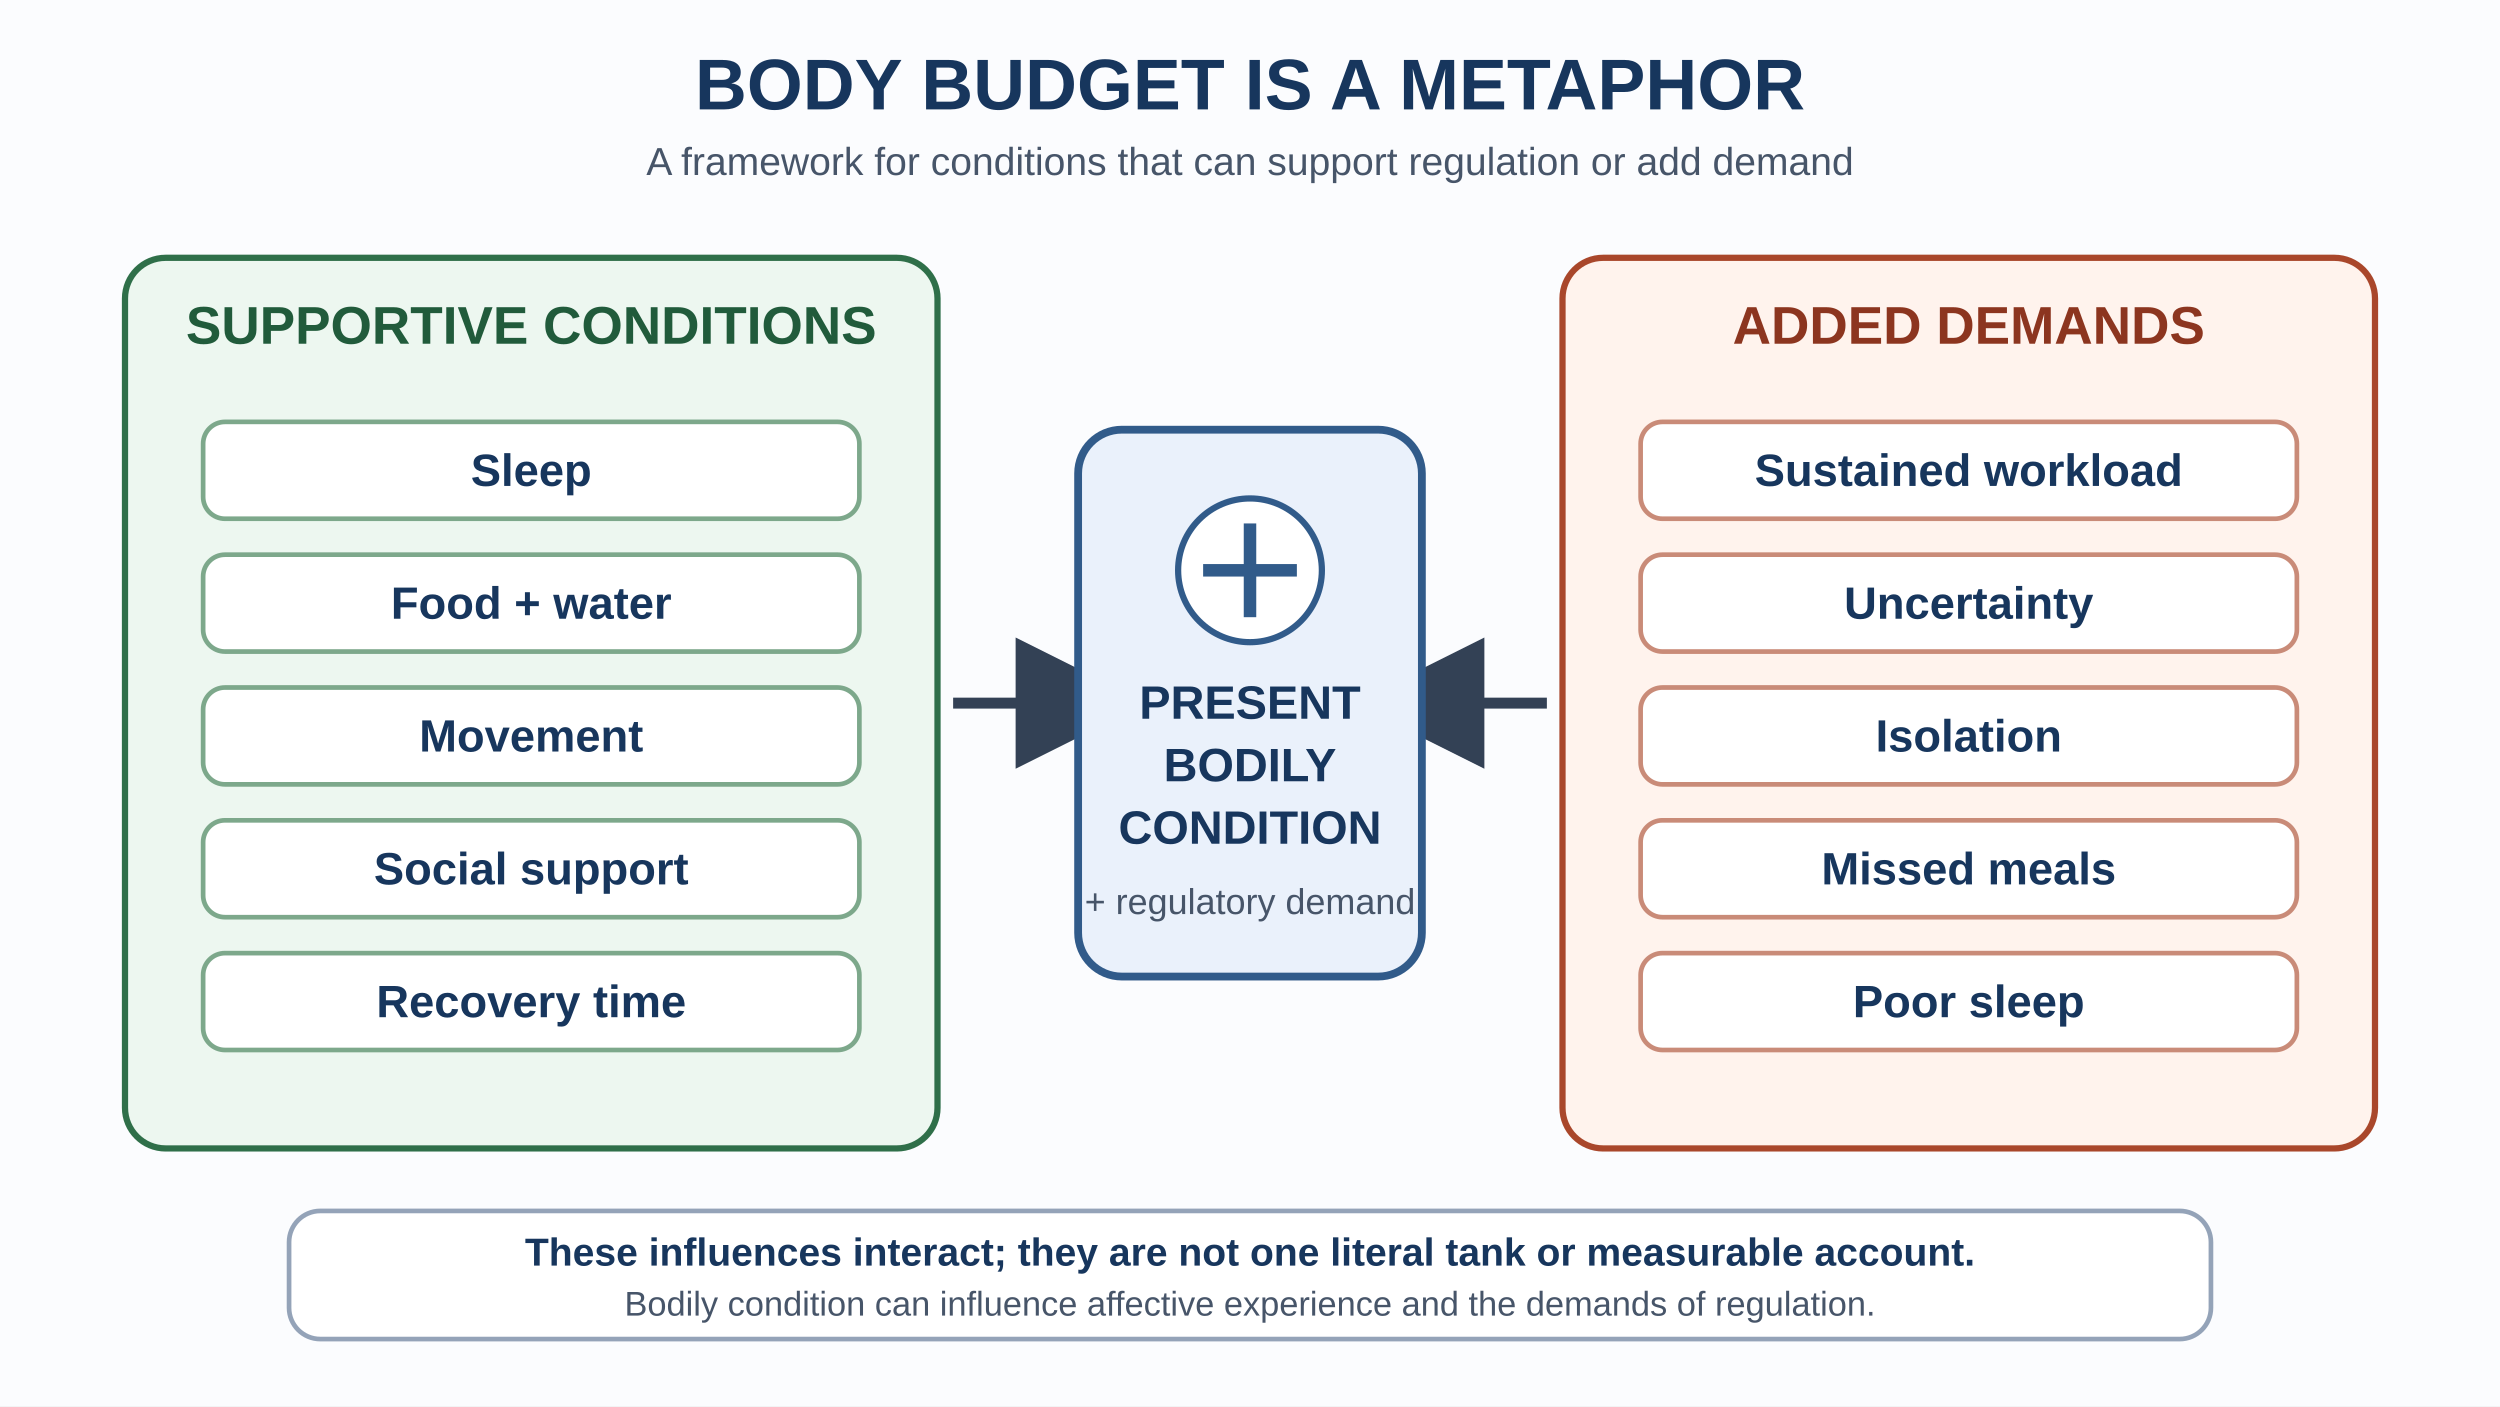
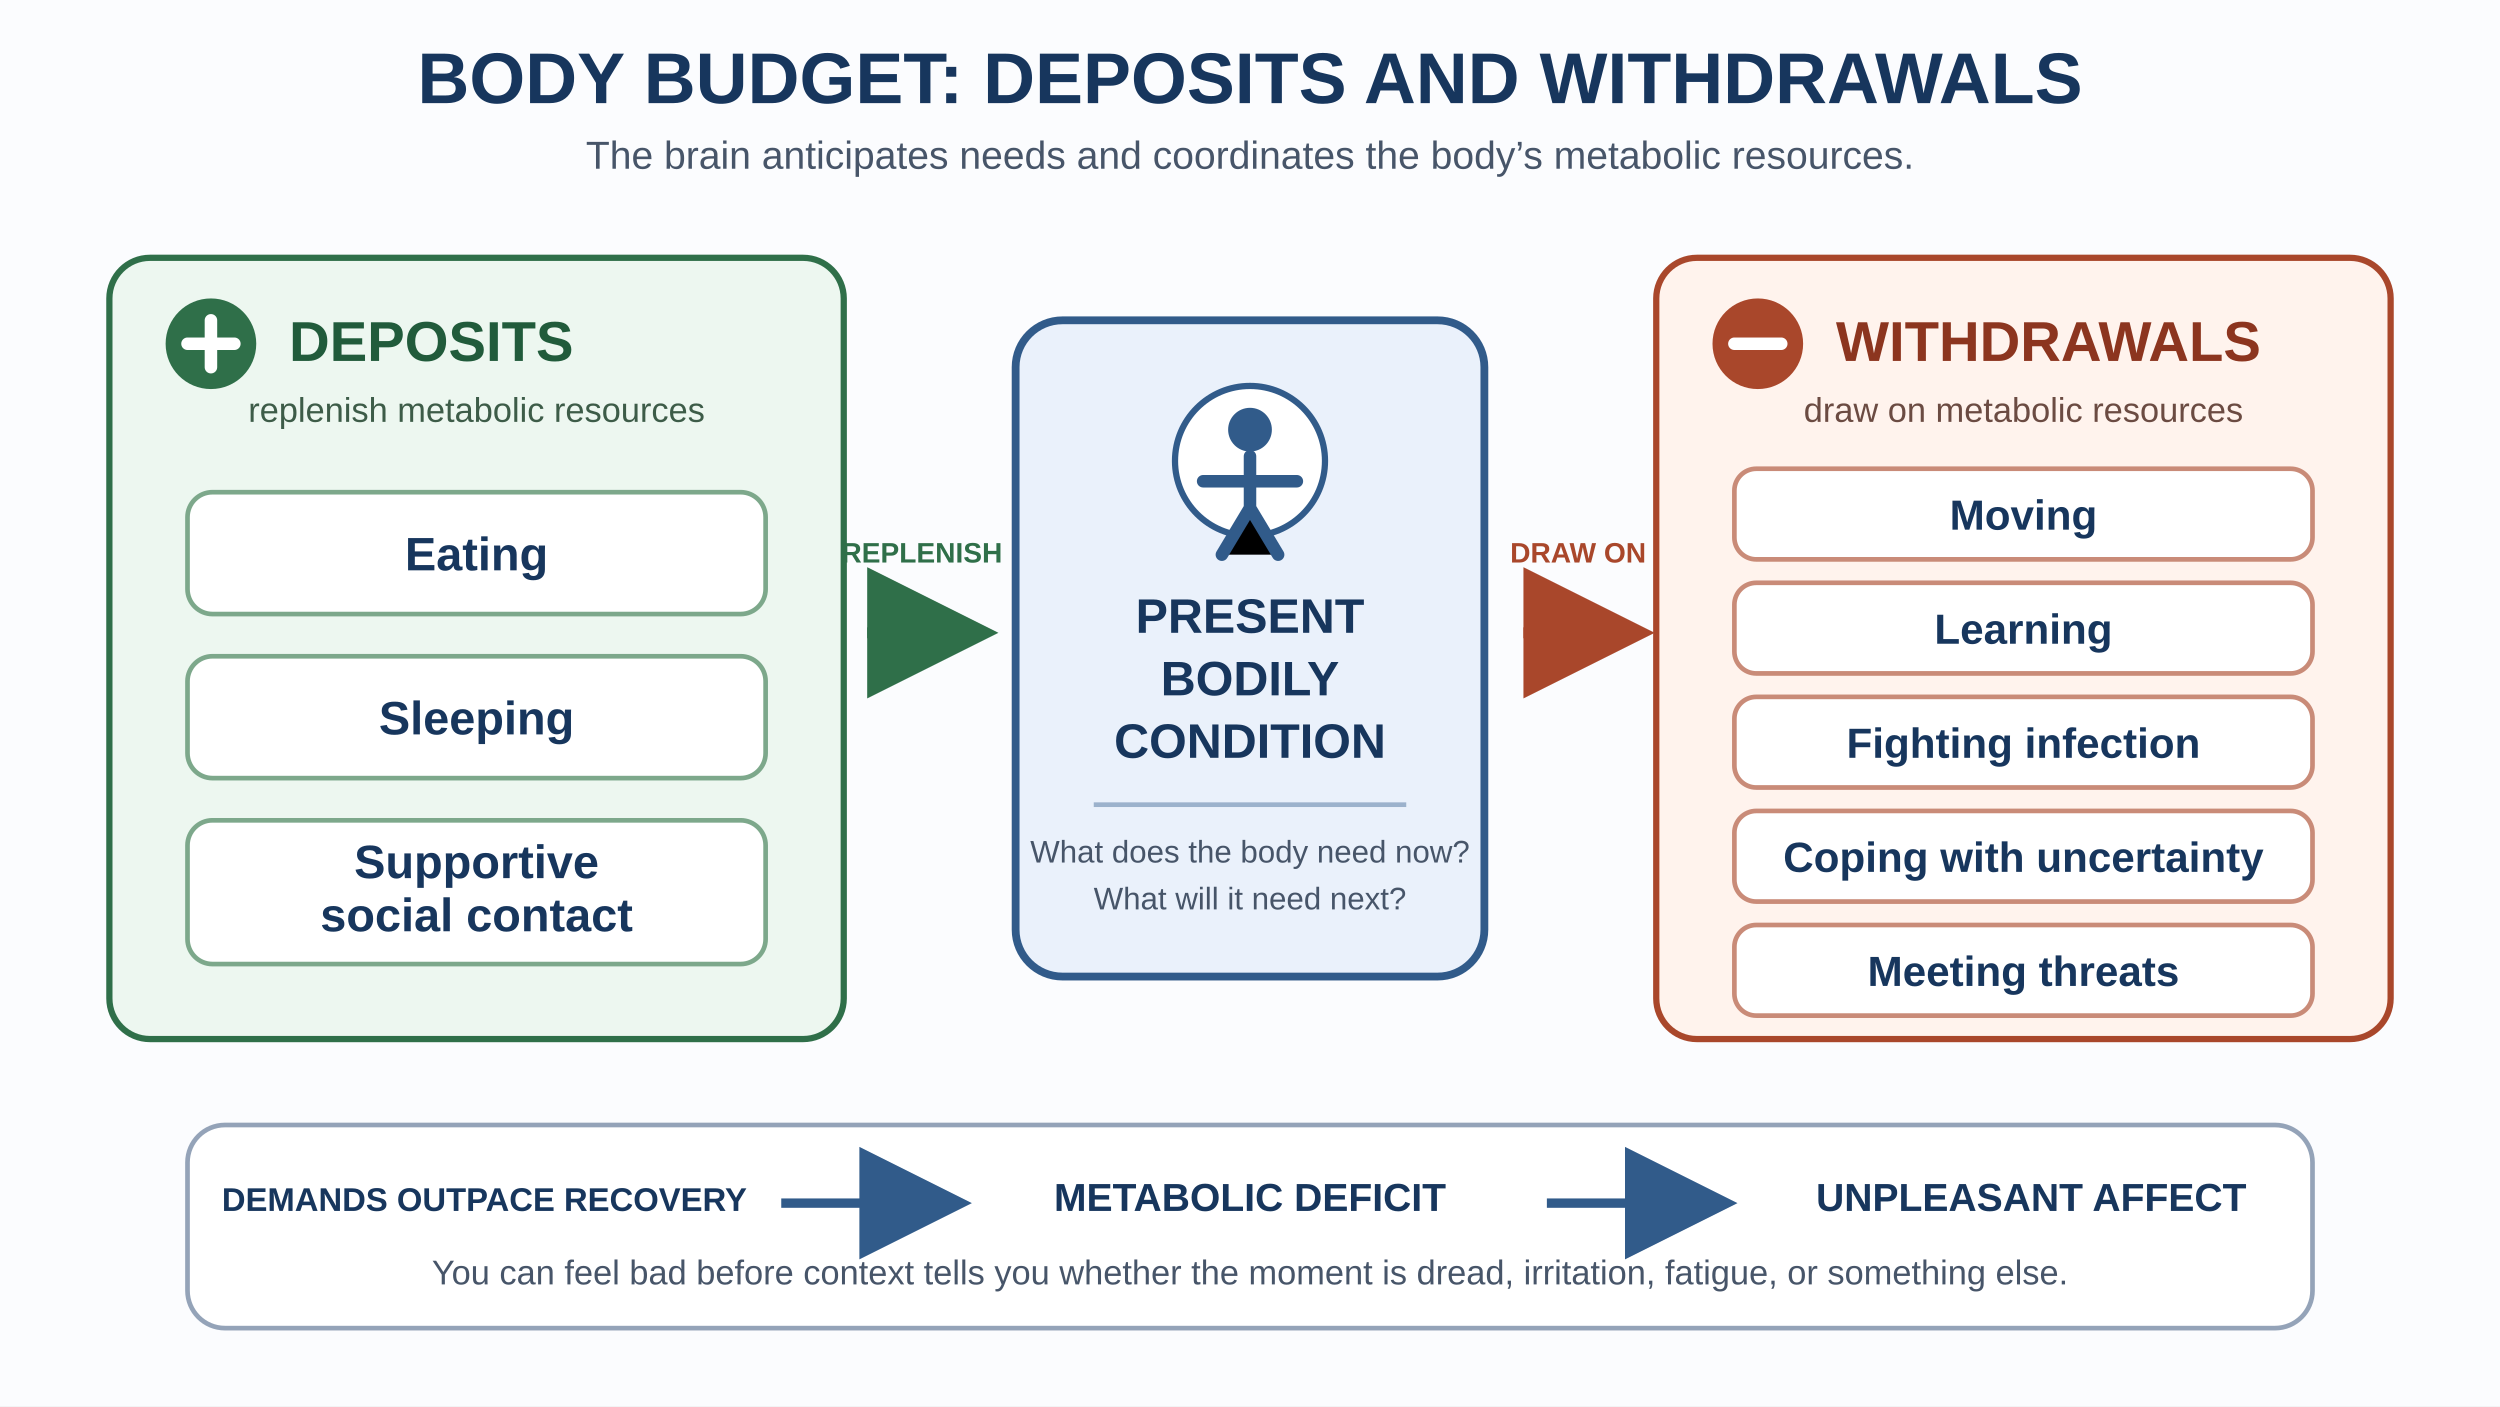
<svg xmlns="http://www.w3.org/2000/svg" width="1600" height="900" viewBox="0 0 1600 900" role="img" aria-labelledby="title desc">
  <defs>
-     <marker id="arrow" markerWidth="12" markerHeight="12" refX="10" refY="6" orient="auto">
-       <path d="M0 0 L12 6 L0 12 Z" fill="#334155" />
+     <marker id="arrowGreen" markerWidth="12" markerHeight="12" refX="10" refY="6" orient="auto">
+       <path d="M0 0 L12 6 L0 12 Z" fill="#2f6f49" />
+     </marker>
+     <marker id="arrowRust" markerWidth="12" markerHeight="12" refX="10" refY="6" orient="auto">
+       <path d="M0 0 L12 6 L0 12 Z" fill="#a9472b" />
+     </marker>
+     <marker id="arrowBlue" markerWidth="12" markerHeight="12" refX="10" refY="6" orient="auto">
+       <path d="M0 0 L12 6 L0 12 Z" fill="#315b8a" />
    </marker>
  </defs>
  <rect width="1600" height="900" fill="#fbfcfe" />
-   <text x="800" y="70" text-anchor="middle" font-family="Arial, sans-serif" font-size="46" font-weight="700" fill="#17365d">BODY BUDGET IS A METAPHOR</text>
-   <text x="800" y="112" text-anchor="middle" font-family="Arial, sans-serif" font-size="25" fill="#475569">A framework for conditions that can support regulation or add demand</text>
-   <rect x="80" y="165" width="520" height="570" rx="26" fill="#edf7f0" stroke="#2f6f49" stroke-width="4" />
-   <text x="340" y="220" text-anchor="middle" font-family="Arial, sans-serif" font-size="34" font-weight="700" fill="#215b3b">SUPPORTIVE CONDITIONS</text>
-   <g font-family="Arial, sans-serif" font-size="29" font-weight="600" fill="#17365d">
-     <rect x="130" y="270" width="420" height="62" rx="14" fill="#fff" stroke="#7da88b" stroke-width="3" />
-     <text x="340" y="311" text-anchor="middle">Sleep</text>
-     <rect x="130" y="355" width="420" height="62" rx="14" fill="#fff" stroke="#7da88b" stroke-width="3" />
-     <text x="340" y="396" text-anchor="middle">Food + water</text>
-     <rect x="130" y="440" width="420" height="62" rx="14" fill="#fff" stroke="#7da88b" stroke-width="3" />
-     <text x="340" y="481" text-anchor="middle">Movement</text>
-     <rect x="130" y="525" width="420" height="62" rx="14" fill="#fff" stroke="#7da88b" stroke-width="3" />
-     <text x="340" y="566" text-anchor="middle">Social support</text>
-     <rect x="130" y="610" width="420" height="62" rx="14" fill="#fff" stroke="#7da88b" stroke-width="3" />
-     <text x="340" y="651" text-anchor="middle">Recovery time</text>
+   <text x="800" y="66" text-anchor="middle" font-family="Arial, sans-serif" font-size="46" font-weight="700" fill="#17365d">BODY BUDGET: DEPOSITS AND WITHDRAWALS</text>
+   <text x="800" y="108" text-anchor="middle" font-family="Arial, sans-serif" font-size="25" fill="#475569">The brain anticipates needs and coordinates the body’s metabolic resources.</text>
+   <rect x="70" y="165" width="470" height="500" rx="26" fill="#edf7f0" stroke="#2f6f49" stroke-width="4" />
+   <circle cx="135" cy="220" r="29" fill="#2f6f49" />
+   <path d="M120 220 H150 M135 205 V235" stroke="#ffffff" stroke-width="8" stroke-linecap="round" />
+   <text x="185" y="231" font-family="Arial, sans-serif" font-size="36" font-weight="700" fill="#215b3b">DEPOSITS</text>
+   <text x="305" y="270" text-anchor="middle" font-family="Arial, sans-serif" font-size="22" fill="#3d5c48">replenish metabolic resources</text>
+   <g font-family="Arial, sans-serif" font-size="30" font-weight="600" fill="#17365d">
+     <rect x="120" y="315" width="370" height="78" rx="16" fill="#ffffff" stroke="#7da88b" stroke-width="3" />
+     <text x="305" y="365" text-anchor="middle">Eating</text>
+     <rect x="120" y="420" width="370" height="78" rx="16" fill="#ffffff" stroke="#7da88b" stroke-width="3" />
+     <text x="305" y="470" text-anchor="middle">Sleeping</text>
+     <rect x="120" y="525" width="370" height="92" rx="16" fill="#ffffff" stroke="#7da88b" stroke-width="3" />
+     <text x="305" y="562" text-anchor="middle">Supportive</text>
+     <text x="305" y="596" text-anchor="middle">social contact</text>
  </g>
-   <rect x="1000" y="165" width="520" height="570" rx="26" fill="#fff3ed" stroke="#a9472b" stroke-width="4" />
-   <text x="1260" y="220" text-anchor="middle" font-family="Arial, sans-serif" font-size="34" font-weight="700" fill="#8c351f">ADDED DEMANDS</text>
-   <g font-family="Arial, sans-serif" font-size="29" font-weight="600" fill="#17365d">
-     <rect x="1050" y="270" width="420" height="62" rx="14" fill="#fff" stroke="#c98b78" stroke-width="3" />
-     <text x="1260" y="311" text-anchor="middle">Sustained workload</text>
-     <rect x="1050" y="355" width="420" height="62" rx="14" fill="#fff" stroke="#c98b78" stroke-width="3" />
-     <text x="1260" y="396" text-anchor="middle">Uncertainty</text>
-     <rect x="1050" y="440" width="420" height="62" rx="14" fill="#fff" stroke="#c98b78" stroke-width="3" />
-     <text x="1260" y="481" text-anchor="middle">Isolation</text>
-     <rect x="1050" y="525" width="420" height="62" rx="14" fill="#fff" stroke="#c98b78" stroke-width="3" />
-     <text x="1260" y="566" text-anchor="middle">Missed meals</text>
-     <rect x="1050" y="610" width="420" height="62" rx="14" fill="#fff" stroke="#c98b78" stroke-width="3" />
-     <text x="1260" y="651" text-anchor="middle">Poor sleep</text>
+   <rect x="650" y="205" width="300" height="420" rx="30" fill="#eaf1fb" stroke="#315b8a" stroke-width="5" />
+   <circle cx="800" cy="295" r="48" fill="#ffffff" stroke="#315b8a" stroke-width="4" />
+   <circle cx="800" cy="275" r="14" fill="#315b8a" />
+   <path d="M800 292 V325 M770 308 H830 M782 355 L800 325 L818 355" stroke="#315b8a" stroke-width="8" stroke-linecap="round" stroke-linejoin="round" />
+   <text x="800" y="405" text-anchor="middle" font-family="Arial, sans-serif" font-size="31" font-weight="700" fill="#17365d">PRESENT</text>
+   <text x="800" y="445" text-anchor="middle" font-family="Arial, sans-serif" font-size="31" font-weight="700" fill="#17365d">BODILY</text>
+   <text x="800" y="485" text-anchor="middle" font-family="Arial, sans-serif" font-size="31" font-weight="700" fill="#17365d">CONDITION</text>
+   <line x1="700" y1="515" x2="900" y2="515" stroke="#9cb2cc" stroke-width="3" />
+   <text x="800" y="552" text-anchor="middle" font-family="Arial, sans-serif" font-size="20" fill="#475569">What does the body need now?</text>
+   <text x="800" y="582" text-anchor="middle" font-family="Arial, sans-serif" font-size="20" fill="#475569">What will it need next?</text>
+   <rect x="1060" y="165" width="470" height="500" rx="26" fill="#fff3ed" stroke="#a9472b" stroke-width="4" />
+   <circle cx="1125" cy="220" r="29" fill="#a9472b" />
+   <path d="M1110 220 H1140" stroke="#ffffff" stroke-width="8" stroke-linecap="round" />
+   <text x="1175" y="231" font-family="Arial, sans-serif" font-size="36" font-weight="700" fill="#8c351f">WITHDRAWALS</text>
+   <text x="1295" y="270" text-anchor="middle" font-family="Arial, sans-serif" font-size="22" fill="#6b4b42">draw on metabolic resources</text>
+   <g font-family="Arial, sans-serif" font-size="27" font-weight="600" fill="#17365d">
+     <rect x="1110" y="300" width="370" height="58" rx="14" fill="#ffffff" stroke="#c98b78" stroke-width="3" />
+     <text x="1295" y="339" text-anchor="middle">Moving</text>
+     <rect x="1110" y="373" width="370" height="58" rx="14" fill="#ffffff" stroke="#c98b78" stroke-width="3" />
+     <text x="1295" y="412" text-anchor="middle">Learning</text>
+     <rect x="1110" y="446" width="370" height="58" rx="14" fill="#ffffff" stroke="#c98b78" stroke-width="3" />
+     <text x="1295" y="485" text-anchor="middle">Fighting infection</text>
+     <rect x="1110" y="519" width="370" height="58" rx="14" fill="#ffffff" stroke="#c98b78" stroke-width="3" />
+     <text x="1295" y="558" text-anchor="middle">Coping with uncertainty</text>
+     <rect x="1110" y="592" width="370" height="58" rx="14" fill="#ffffff" stroke="#c98b78" stroke-width="3" />
+     <text x="1295" y="631" text-anchor="middle">Meeting threats</text>
  </g>
-   <path d="M610 450 H720" stroke="#334155" stroke-width="7" marker-end="url(#arrow)" />
-   <path d="M990 450 H880" stroke="#334155" stroke-width="7" marker-end="url(#arrow)" />
-   <rect x="690" y="275" width="220" height="350" rx="28" fill="#eaf1fb" stroke="#315b8a" stroke-width="5" />
-   <circle cx="800" cy="365" r="46" fill="#fff" stroke="#315b8a" stroke-width="4" />
-   <path d="M770 365 H830 M800 335 V395" stroke="#315b8a" stroke-width="8" />
-   <text x="800" y="460" text-anchor="middle" font-family="Arial, sans-serif" font-size="30" font-weight="700" fill="#17365d">PRESENT</text>
-   <text x="800" y="500" text-anchor="middle" font-family="Arial, sans-serif" font-size="30" font-weight="700" fill="#17365d">BODILY</text>
-   <text x="800" y="540" text-anchor="middle" font-family="Arial, sans-serif" font-size="30" font-weight="700" fill="#17365d">CONDITION</text>
-   <text x="800" y="585" text-anchor="middle" font-family="Arial, sans-serif" font-size="23" fill="#475569">+ regulatory demand</text>
-   <rect x="185" y="775" width="1230" height="82" rx="20" fill="#fff" stroke="#94a3b8" stroke-width="3" />
-   <text x="800" y="810" text-anchor="middle" font-family="Arial, sans-serif" font-size="25" font-weight="700" fill="#17365d">These influences interact; they are not one literal tank or measurable account.</text>
-   <text x="800" y="842" text-anchor="middle" font-family="Arial, sans-serif" font-size="22" fill="#475569">Bodily condition can influence affective experience and the demands of regulation.</text>
+   <text x="590" y="360" text-anchor="middle" font-family="Arial, sans-serif" font-size="18" font-weight="700" fill="#2f6f49">REPLENISH</text>
+   <path d="M555 405 H625" stroke="#2f6f49" stroke-width="7" marker-end="url(#arrowGreen)" />
+   <text x="1010" y="360" text-anchor="middle" font-family="Arial, sans-serif" font-size="18" font-weight="700" fill="#a9472b">DRAW ON</text>
+   <path d="M975 405 H1045" stroke="#a9472b" stroke-width="7" marker-end="url(#arrowRust)" />
+   <rect x="120" y="720" width="1360" height="130" rx="24" fill="#ffffff" stroke="#94a3b8" stroke-width="3" />
+   <text x="310" y="775" text-anchor="middle" font-family="Arial, sans-serif" font-size="21" font-weight="700" fill="#17365d">DEMANDS OUTPACE RECOVERY</text>
+   <path d="M500 770 H610" stroke="#315b8a" stroke-width="6" marker-end="url(#arrowBlue)" />
+   <text x="800" y="775" text-anchor="middle" font-family="Arial, sans-serif" font-size="25" font-weight="700" fill="#17365d">METABOLIC DEFICIT</text>
+   <path d="M990 770 H1100" stroke="#315b8a" stroke-width="6" marker-end="url(#arrowBlue)" />
+   <text x="1300" y="775" text-anchor="middle" font-family="Arial, sans-serif" font-size="25" font-weight="700" fill="#17365d">UNPLEASANT AFFECT</text>
+   <text x="800" y="822" text-anchor="middle" font-family="Arial, sans-serif" font-size="22" fill="#475569">You can feel bad before context tells you whether the moment is dread, irritation, fatigue, or something else.</text>
</svg>
